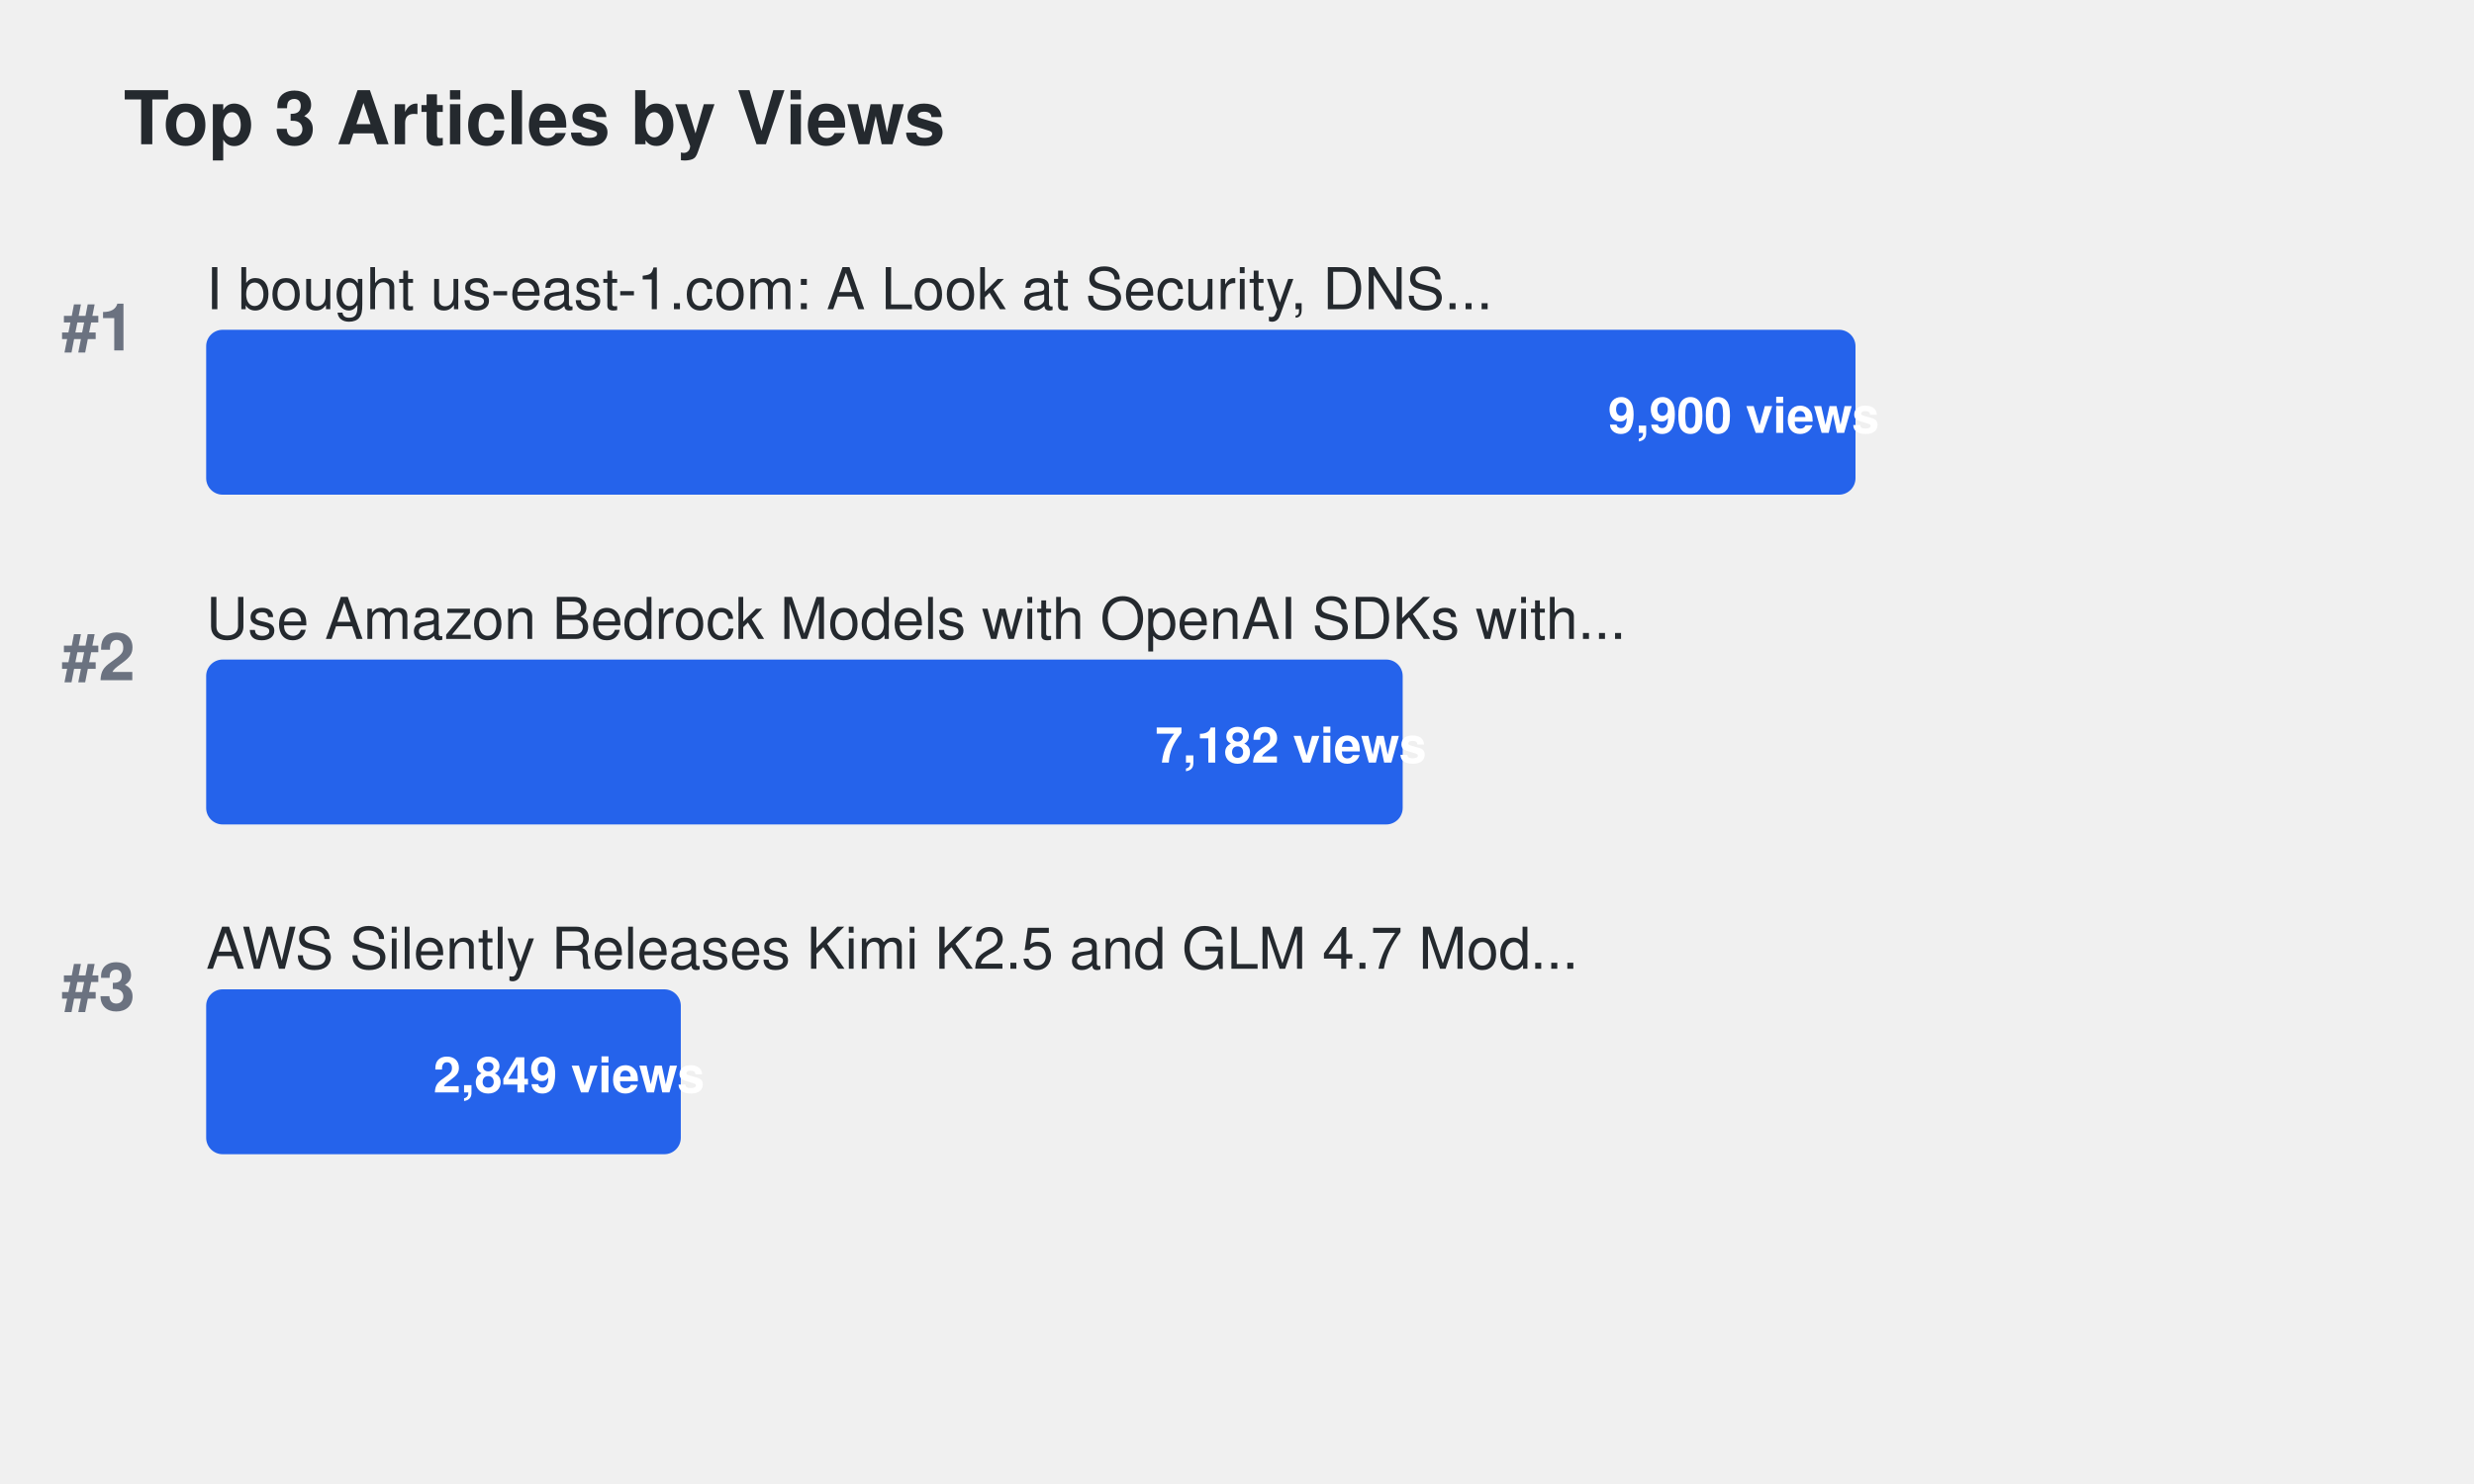
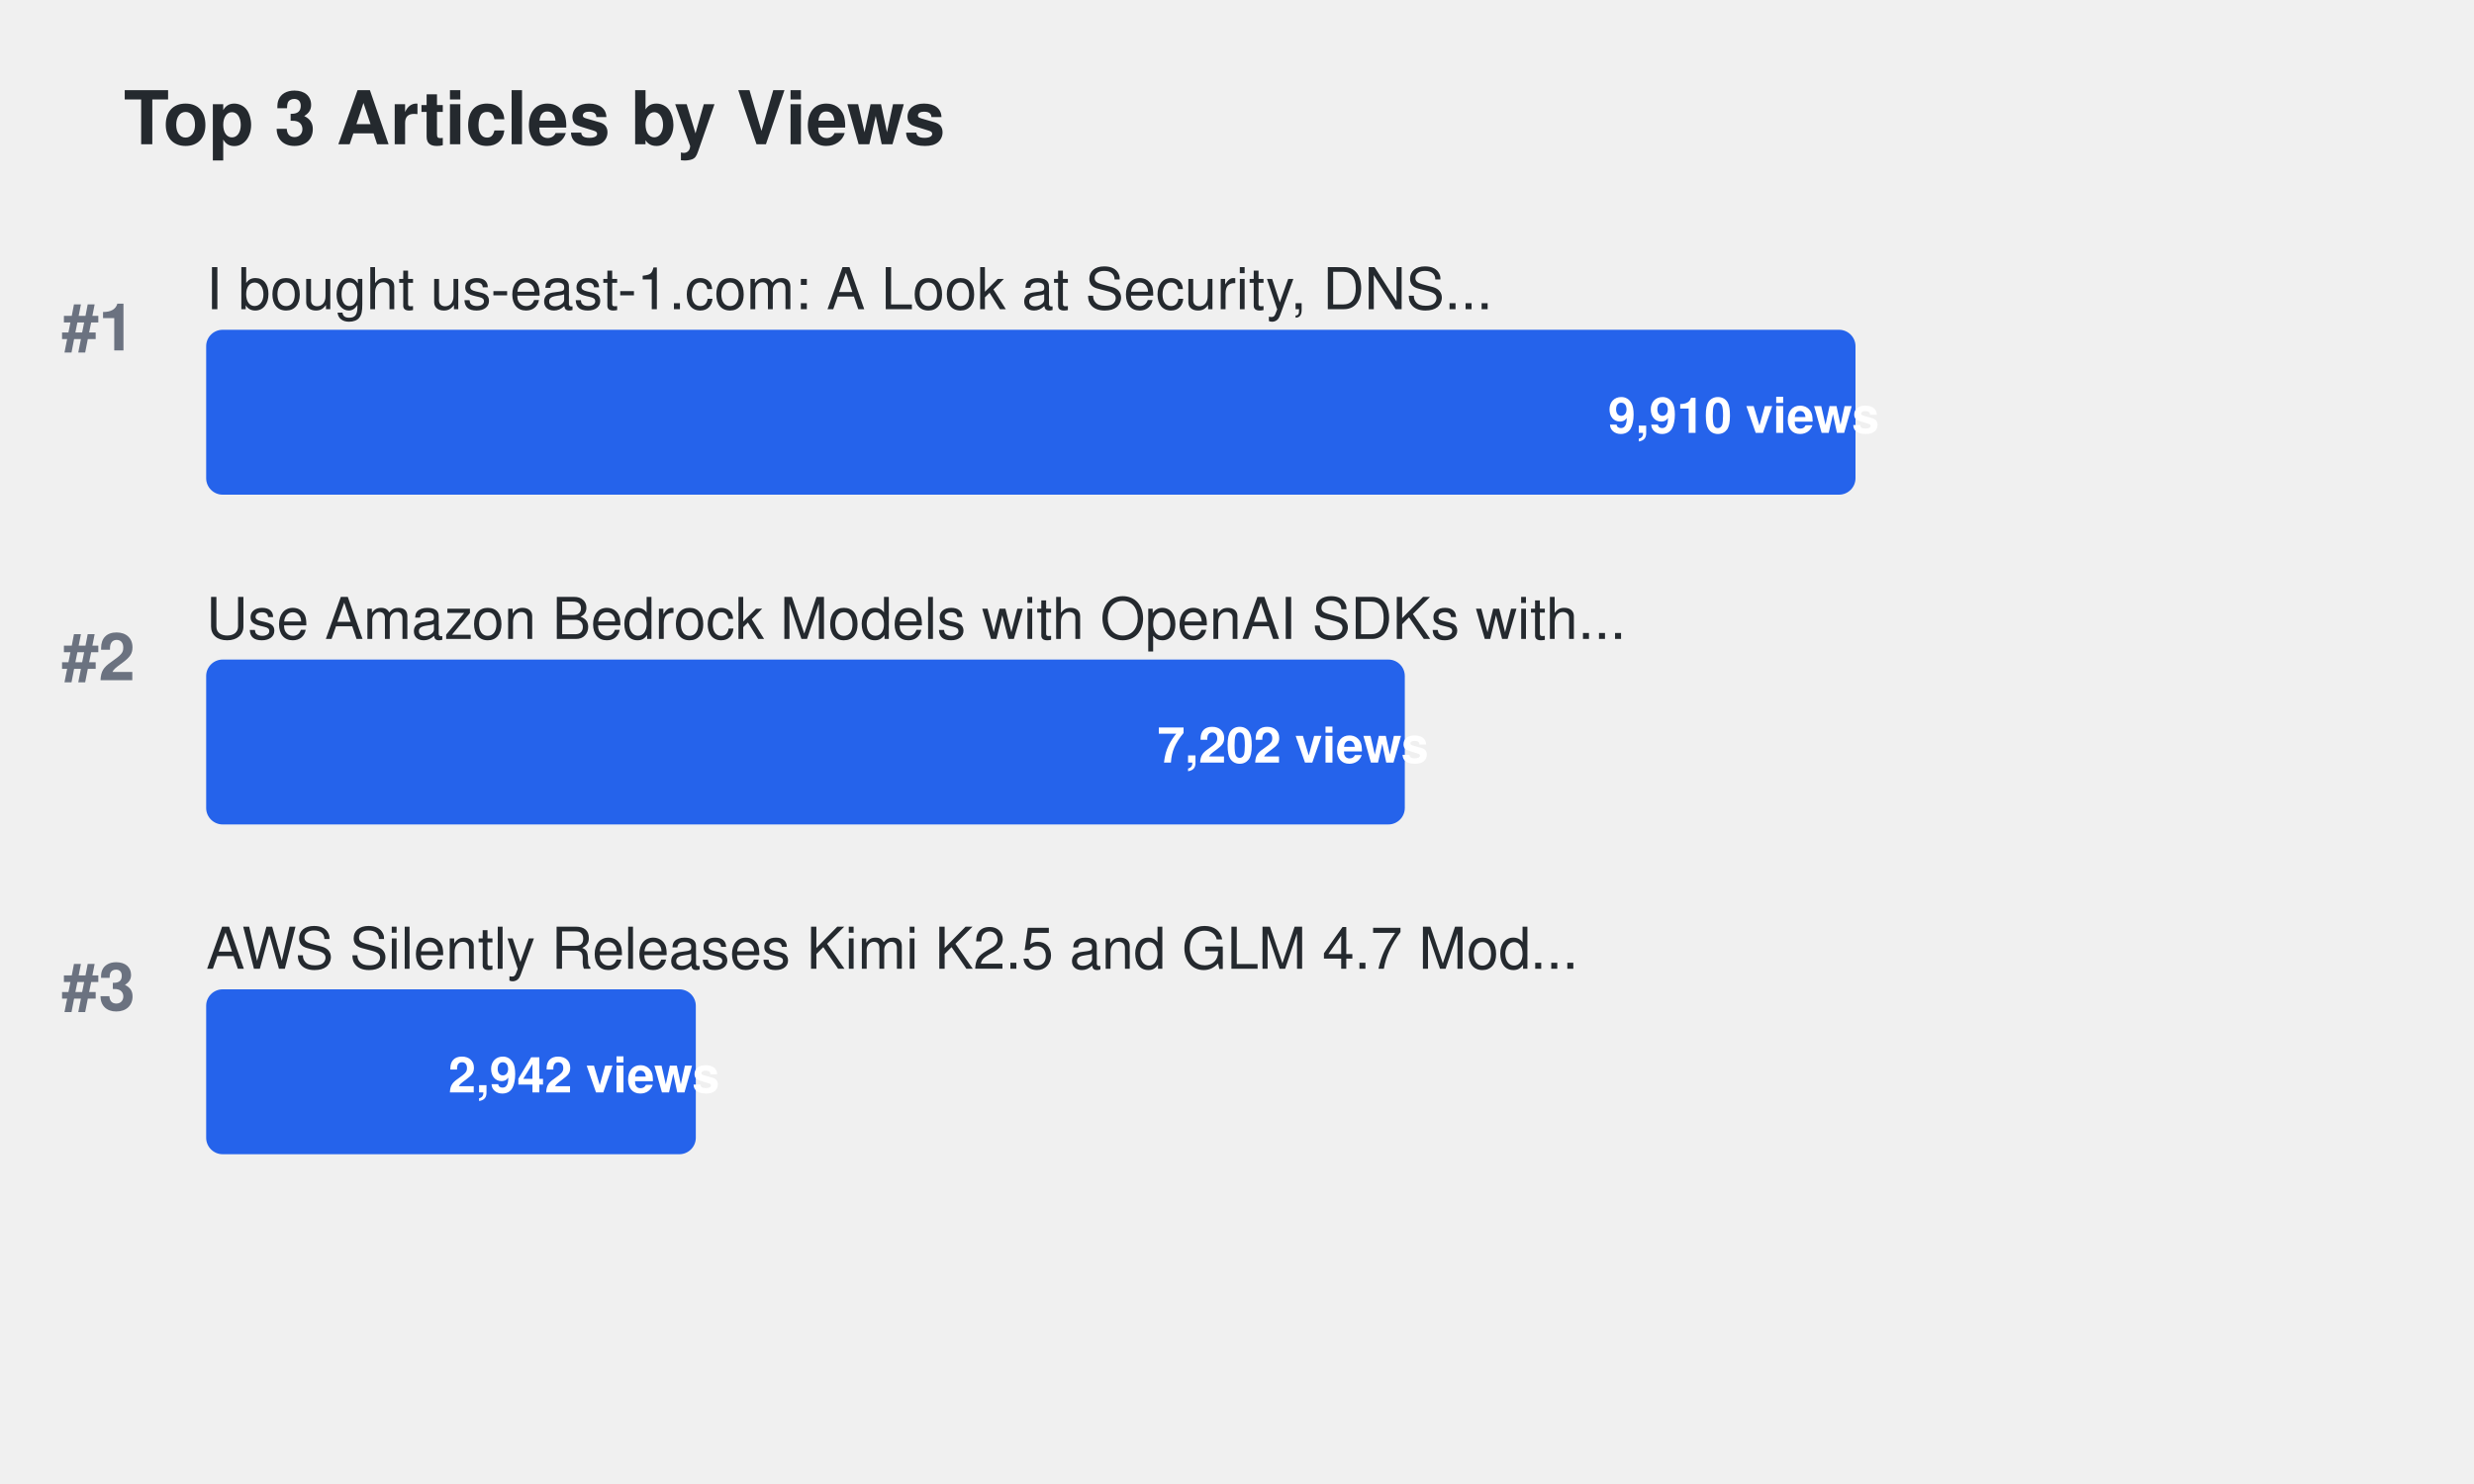
<svg xmlns="http://www.w3.org/2000/svg" width="600" height="360">
  <defs>
    <style>
.title { font-family: -apple-system, BlinkMacSystemFont, "Segoe UI", Helvetica, Arial, sans-serif; font-size: 18px; font-weight: 600; fill: #24292e; }
.article-title { font-family: -apple-system, BlinkMacSystemFont, "Segoe UI", Helvetica, Arial, sans-serif; font-size: 14px; font-weight: 500; fill: #24292e; }
.metric-value { font-family: -apple-system, BlinkMacSystemFont, "Segoe UI", Helvetica, Arial, sans-serif; font-size: 12px; font-weight: 600; fill: #ffffff; }
.rank { font-family: -apple-system, BlinkMacSystemFont, "Segoe UI", Helvetica, Arial, sans-serif; font-size: 16px; font-weight: 700; fill: #6b7280; }
.bar { rx: 4; ry: 4; }
.bar:hover { opacity: 0.8; cursor: pointer; }
a { text-decoration: none; }
a:hover .article-title { fill: #0969da; text-decoration: underline; }
a:hover .bar { opacity: 0.9; }
</style>
  </defs>
  <text x="30" y="35" class="title">Top 3 Articles by Views</text>
  <text x="15" y="85" class="rank">#1</text>
  <a href="https://dev.to/aws-builders/i-bought-us-east-1com-a-look-at-security-dns-traffic-and-protecting-aws-users-15ng" target="_blank">
    <text x="50" y="75" class="article-title">I bought us-east-1.com: A Look at Security, DNS...</text>
    <rect x="50" y="80" width="400.0" height="40" fill="#2563eb" class="bar">
</rect>
-     <text x="390.0" y="105" class="metric-value" fill="#ffffff">9,900 views</text>
+     <text x="390.0" y="105" class="metric-value" fill="#ffffff">9,910 views</text>
  </a>
  <text x="15" y="165" class="rank">#2</text>
  <a href="https://dev.to/aws-builders/use-amazon-bedrock-models-via-an-openai-api-compatible-serverless-endpoint-now-without-fixed-cost-5hf5" target="_blank">
    <text x="50" y="155" class="article-title">Use Amazon Bedrock Models with OpenAI SDKs with...</text>
-     <rect x="50" y="160" width="290.182" height="40" fill="#2563eb" class="bar">
+     <rect x="50" y="160" width="290.696" height="40" fill="#2563eb" class="bar">
</rect>
-     <text x="280.182" y="185" class="metric-value" fill="#ffffff">7,182 views</text>
+     <text x="280.696" y="185" class="metric-value" fill="#ffffff">7,202 views</text>
  </a>
  <text x="15" y="245" class="rank">#3</text>
  <a href="https://dev.to/aws-builders/aws-silently-releases-kimi-k25-and-glm-47-models-to-bedrock-1514" target="_blank">
    <text x="50" y="235" class="article-title">AWS Silently Releases Kimi K2.5 and GLM 4.7 Mod...</text>
-     <rect x="50" y="240" width="115.111" height="40" fill="#2563eb" class="bar">
+     <rect x="50" y="240" width="118.749" height="40" fill="#2563eb" class="bar">
</rect>
-     <text x="105.111" y="265" class="metric-value" fill="#ffffff">2,849 views</text>
+     <text x="108.749" y="265" class="metric-value" fill="#ffffff">2,942 views</text>
  </a>
</svg>
